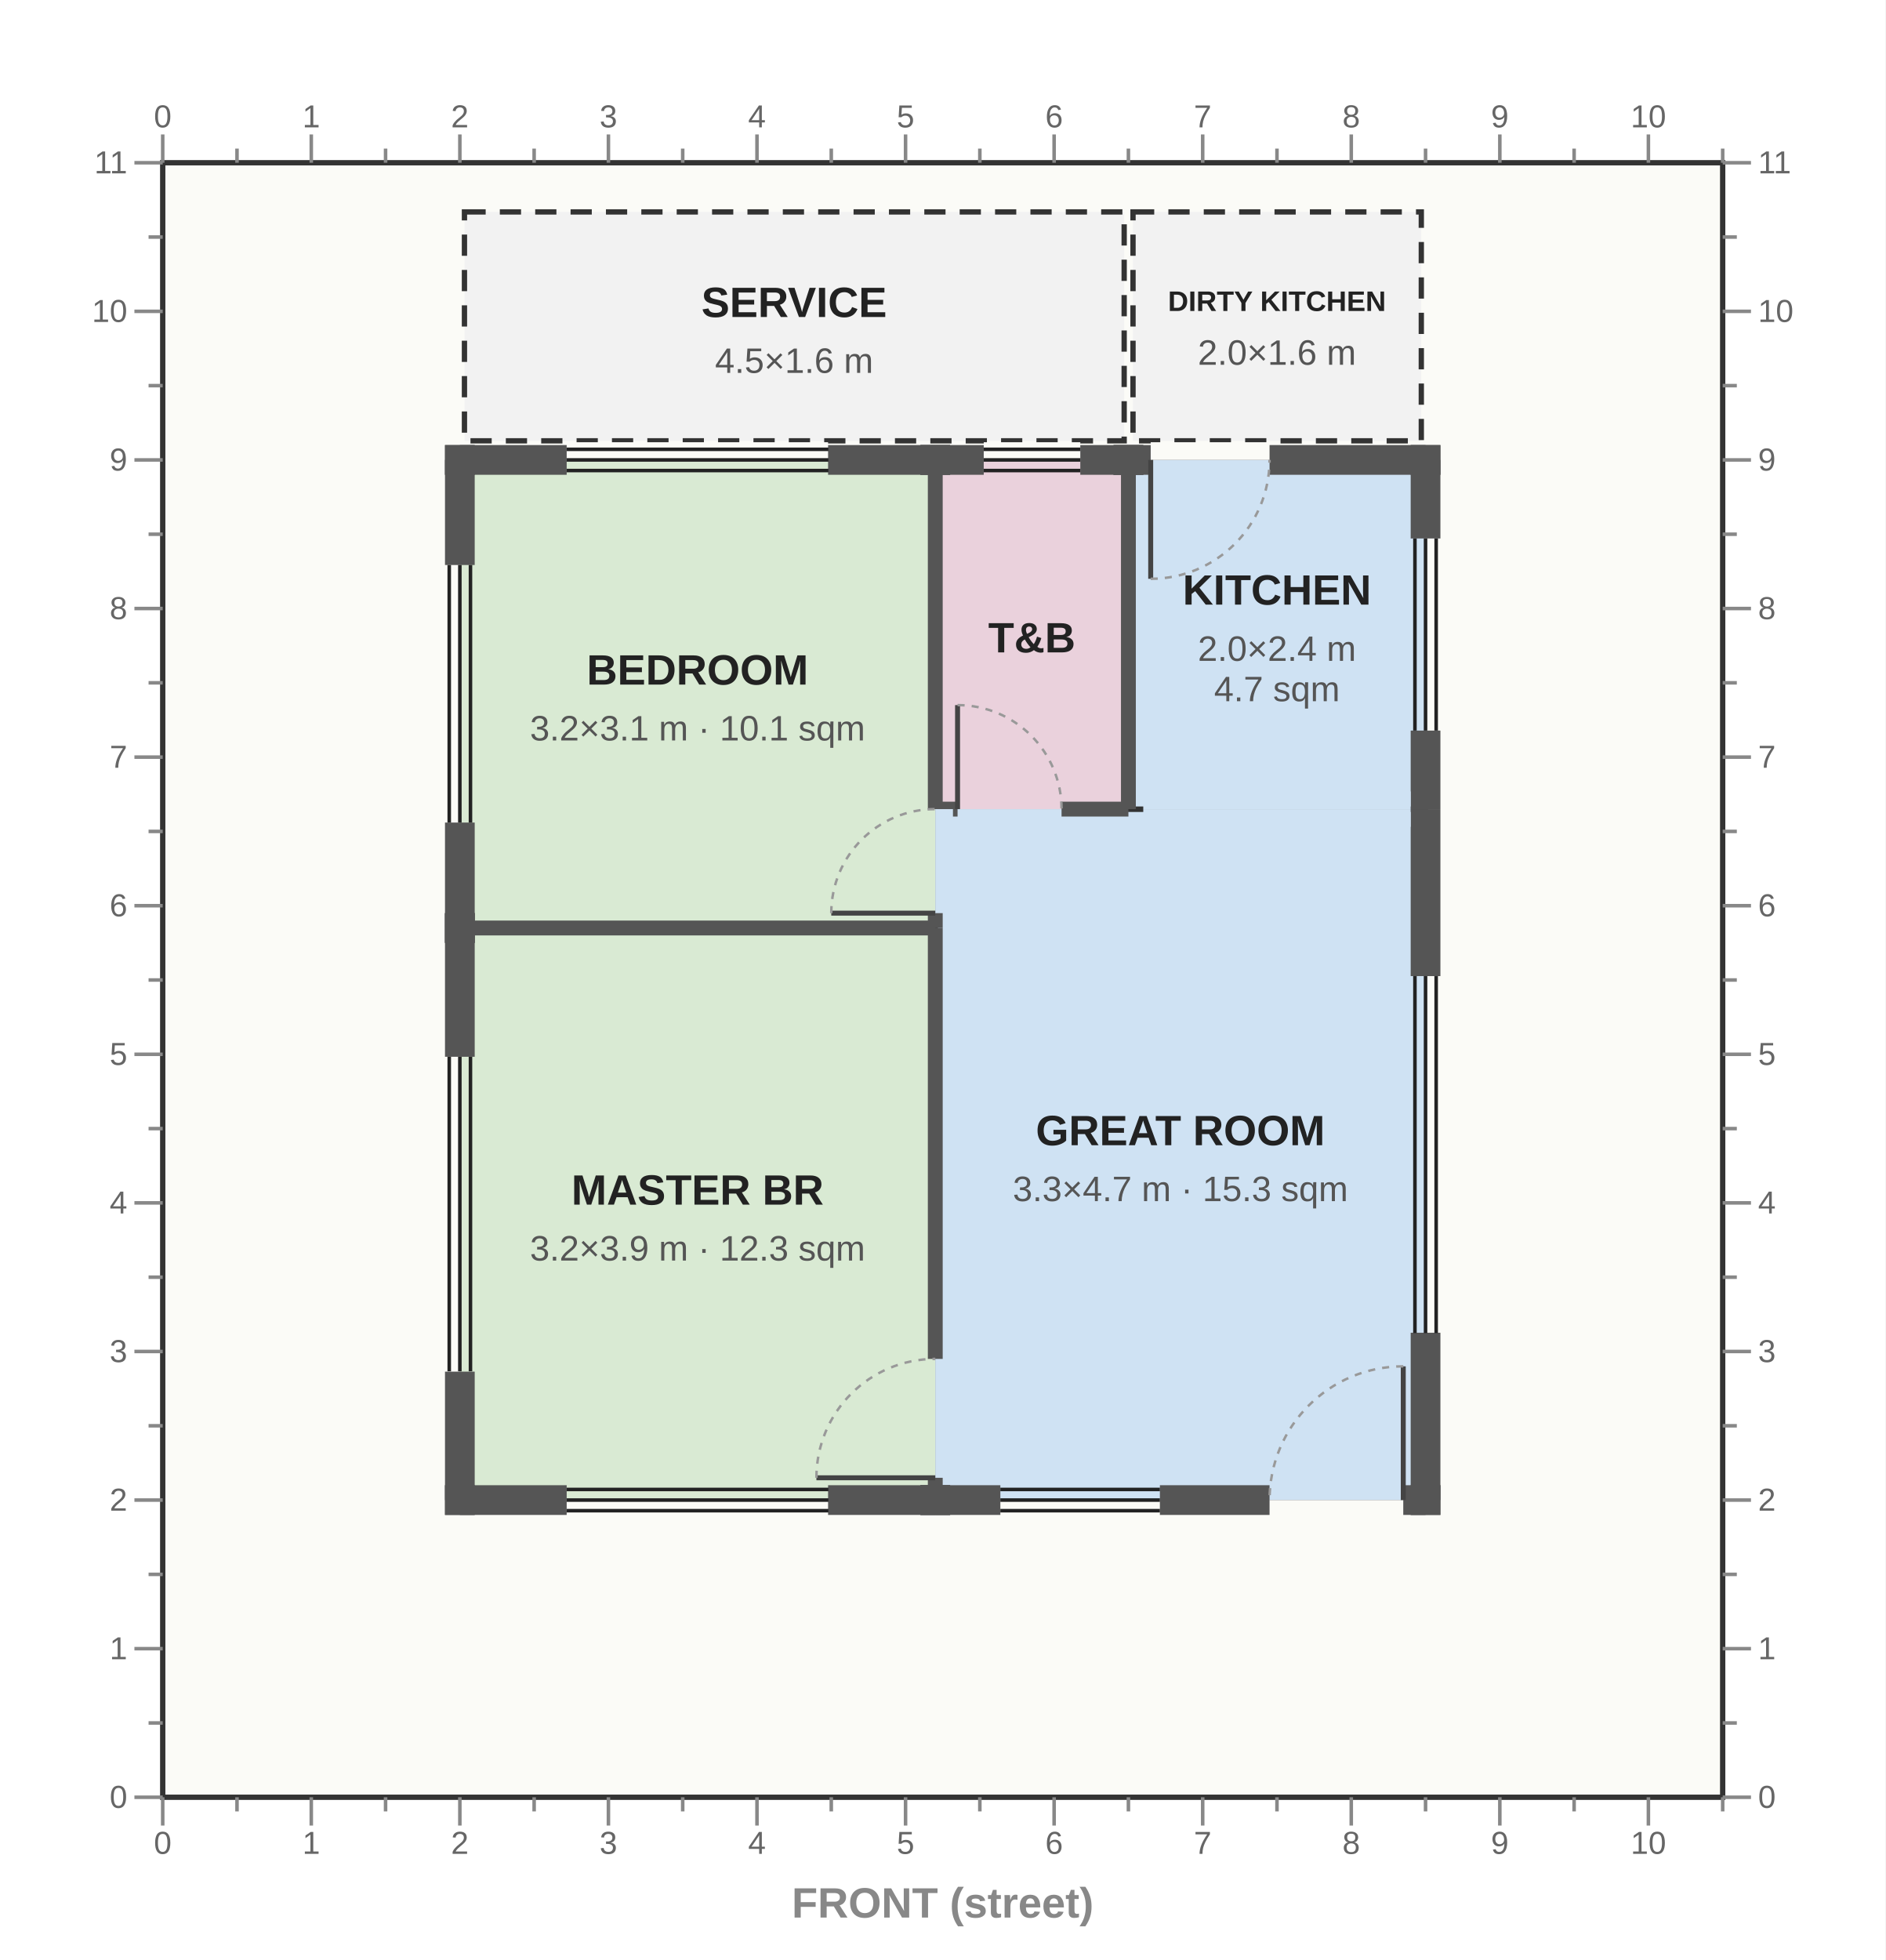
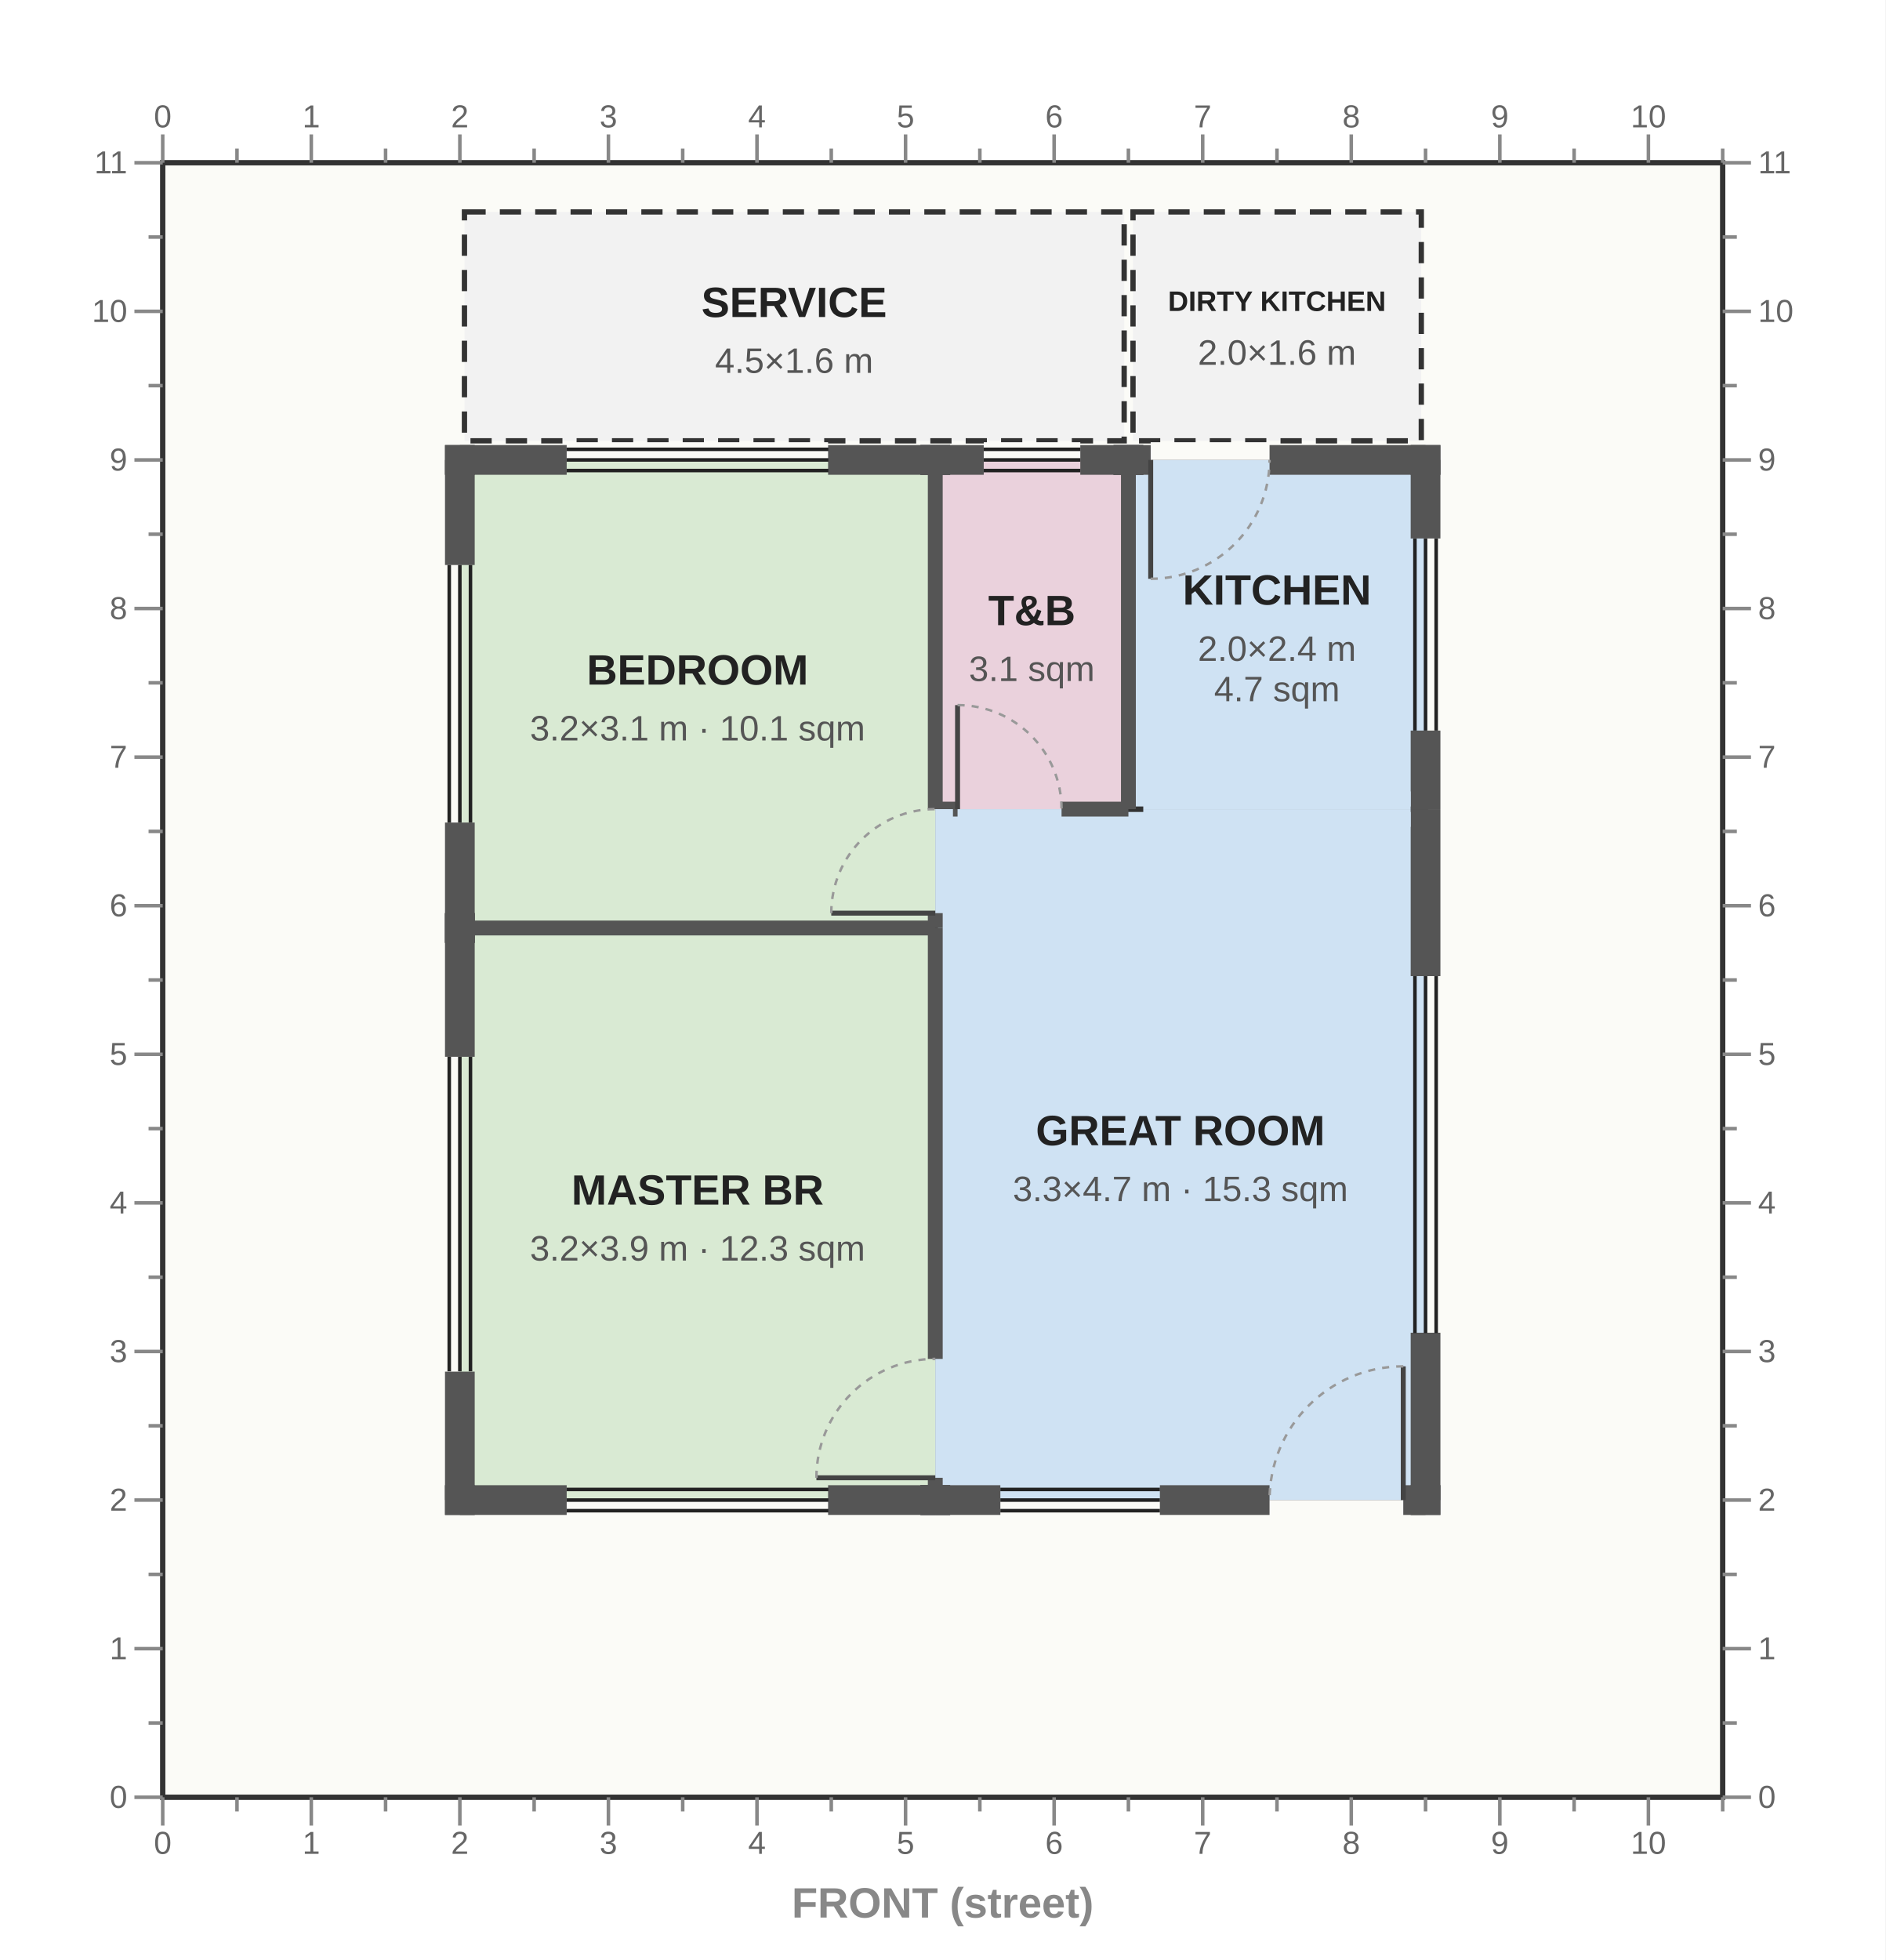
<svg xmlns="http://www.w3.org/2000/svg" width="533" height="554" viewBox="0 0 533 554">
  <rect x="0" y="0" width="533" height="554" fill="white" />
  <rect x="46.0" y="46.0" width="441.0" height="462.0" fill="#fbfbf7" stroke="#333" stroke-width="1.5" />
  <line x1="46.0" y1="46.0" x2="46.0" y2="38.0" stroke="#888" stroke-width="1" />
  <line x1="46.0" y1="508.0" x2="46.0" y2="516.0" stroke="#888" stroke-width="1" />
  <text x="46.0" y="36.0" text-anchor="middle" font-family="Arial" font-size="9" fill="#666">0</text>
  <text x="46.0" y="524.0" text-anchor="middle" font-family="Arial" font-size="9" fill="#666">0</text>
  <line x1="67.0" y1="46.0" x2="67.0" y2="42.0" stroke="#888" stroke-width="1" />
  <line x1="67.0" y1="508.0" x2="67.0" y2="512.0" stroke="#888" stroke-width="1" />
  <line x1="88.0" y1="46.0" x2="88.0" y2="38.0" stroke="#888" stroke-width="1" />
  <line x1="88.0" y1="508.0" x2="88.0" y2="516.0" stroke="#888" stroke-width="1" />
  <text x="88.0" y="36.0" text-anchor="middle" font-family="Arial" font-size="9" fill="#666">1</text>
  <text x="88.0" y="524.0" text-anchor="middle" font-family="Arial" font-size="9" fill="#666">1</text>
  <line x1="109.0" y1="46.0" x2="109.0" y2="42.0" stroke="#888" stroke-width="1" />
  <line x1="109.0" y1="508.0" x2="109.0" y2="512.0" stroke="#888" stroke-width="1" />
  <line x1="130.0" y1="46.0" x2="130.0" y2="38.0" stroke="#888" stroke-width="1" />
  <line x1="130.0" y1="508.0" x2="130.0" y2="516.0" stroke="#888" stroke-width="1" />
  <text x="130.0" y="36.0" text-anchor="middle" font-family="Arial" font-size="9" fill="#666">2</text>
  <text x="130.0" y="524.0" text-anchor="middle" font-family="Arial" font-size="9" fill="#666">2</text>
  <line x1="151.0" y1="46.0" x2="151.0" y2="42.0" stroke="#888" stroke-width="1" />
  <line x1="151.0" y1="508.0" x2="151.0" y2="512.0" stroke="#888" stroke-width="1" />
  <line x1="172.0" y1="46.0" x2="172.0" y2="38.0" stroke="#888" stroke-width="1" />
  <line x1="172.0" y1="508.0" x2="172.0" y2="516.0" stroke="#888" stroke-width="1" />
  <text x="172.0" y="36.0" text-anchor="middle" font-family="Arial" font-size="9" fill="#666">3</text>
  <text x="172.0" y="524.0" text-anchor="middle" font-family="Arial" font-size="9" fill="#666">3</text>
  <line x1="193.0" y1="46.0" x2="193.0" y2="42.0" stroke="#888" stroke-width="1" />
  <line x1="193.0" y1="508.0" x2="193.0" y2="512.0" stroke="#888" stroke-width="1" />
  <line x1="214.0" y1="46.0" x2="214.0" y2="38.0" stroke="#888" stroke-width="1" />
  <line x1="214.0" y1="508.0" x2="214.0" y2="516.0" stroke="#888" stroke-width="1" />
  <text x="214.0" y="36.0" text-anchor="middle" font-family="Arial" font-size="9" fill="#666">4</text>
  <text x="214.0" y="524.0" text-anchor="middle" font-family="Arial" font-size="9" fill="#666">4</text>
  <line x1="235.0" y1="46.0" x2="235.0" y2="42.0" stroke="#888" stroke-width="1" />
  <line x1="235.0" y1="508.0" x2="235.0" y2="512.0" stroke="#888" stroke-width="1" />
  <line x1="256.0" y1="46.0" x2="256.0" y2="38.0" stroke="#888" stroke-width="1" />
  <line x1="256.0" y1="508.0" x2="256.0" y2="516.0" stroke="#888" stroke-width="1" />
  <text x="256.0" y="36.0" text-anchor="middle" font-family="Arial" font-size="9" fill="#666">5</text>
  <text x="256.0" y="524.0" text-anchor="middle" font-family="Arial" font-size="9" fill="#666">5</text>
  <line x1="277.0" y1="46.0" x2="277.0" y2="42.0" stroke="#888" stroke-width="1" />
  <line x1="277.0" y1="508.0" x2="277.0" y2="512.0" stroke="#888" stroke-width="1" />
  <line x1="298.0" y1="46.0" x2="298.0" y2="38.0" stroke="#888" stroke-width="1" />
  <line x1="298.0" y1="508.0" x2="298.0" y2="516.0" stroke="#888" stroke-width="1" />
  <text x="298.0" y="36.0" text-anchor="middle" font-family="Arial" font-size="9" fill="#666">6</text>
  <text x="298.0" y="524.0" text-anchor="middle" font-family="Arial" font-size="9" fill="#666">6</text>
  <line x1="319.0" y1="46.0" x2="319.0" y2="42.0" stroke="#888" stroke-width="1" />
  <line x1="319.0" y1="508.0" x2="319.0" y2="512.0" stroke="#888" stroke-width="1" />
  <line x1="340.0" y1="46.0" x2="340.0" y2="38.0" stroke="#888" stroke-width="1" />
  <line x1="340.0" y1="508.0" x2="340.0" y2="516.0" stroke="#888" stroke-width="1" />
  <text x="340.0" y="36.0" text-anchor="middle" font-family="Arial" font-size="9" fill="#666">7</text>
  <text x="340.0" y="524.0" text-anchor="middle" font-family="Arial" font-size="9" fill="#666">7</text>
  <line x1="361.0" y1="46.0" x2="361.0" y2="42.0" stroke="#888" stroke-width="1" />
  <line x1="361.0" y1="508.0" x2="361.0" y2="512.0" stroke="#888" stroke-width="1" />
  <line x1="382.0" y1="46.0" x2="382.0" y2="38.0" stroke="#888" stroke-width="1" />
  <line x1="382.0" y1="508.0" x2="382.0" y2="516.0" stroke="#888" stroke-width="1" />
  <text x="382.0" y="36.0" text-anchor="middle" font-family="Arial" font-size="9" fill="#666">8</text>
  <text x="382.0" y="524.0" text-anchor="middle" font-family="Arial" font-size="9" fill="#666">8</text>
  <line x1="403.0" y1="46.0" x2="403.0" y2="42.0" stroke="#888" stroke-width="1" />
  <line x1="403.0" y1="508.0" x2="403.0" y2="512.0" stroke="#888" stroke-width="1" />
  <line x1="424.0" y1="46.0" x2="424.0" y2="38.0" stroke="#888" stroke-width="1" />
  <line x1="424.0" y1="508.0" x2="424.0" y2="516.0" stroke="#888" stroke-width="1" />
  <text x="424.0" y="36.0" text-anchor="middle" font-family="Arial" font-size="9" fill="#666">9</text>
  <text x="424.0" y="524.0" text-anchor="middle" font-family="Arial" font-size="9" fill="#666">9</text>
  <line x1="445.0" y1="46.0" x2="445.0" y2="42.0" stroke="#888" stroke-width="1" />
  <line x1="445.0" y1="508.0" x2="445.0" y2="512.0" stroke="#888" stroke-width="1" />
  <line x1="466.0" y1="46.0" x2="466.0" y2="38.0" stroke="#888" stroke-width="1" />
  <line x1="466.0" y1="508.0" x2="466.0" y2="516.0" stroke="#888" stroke-width="1" />
  <text x="466.0" y="36.0" text-anchor="middle" font-family="Arial" font-size="9" fill="#666">10</text>
  <text x="466.0" y="524.0" text-anchor="middle" font-family="Arial" font-size="9" fill="#666">10</text>
  <line x1="487.0" y1="46.0" x2="487.0" y2="42.0" stroke="#888" stroke-width="1" />
  <line x1="487.0" y1="508.0" x2="487.0" y2="512.0" stroke="#888" stroke-width="1" />
  <line x1="46.0" y1="508.0" x2="38.0" y2="508.0" stroke="#888" stroke-width="1" />
  <line x1="487.0" y1="508.0" x2="495.0" y2="508.0" stroke="#888" stroke-width="1" />
  <text x="36.0" y="511.0" text-anchor="end" font-family="Arial" font-size="9" fill="#666">0</text>
  <text x="497.0" y="511.0" text-anchor="start" font-family="Arial" font-size="9" fill="#666">0</text>
  <line x1="46.0" y1="487.0" x2="42.0" y2="487.0" stroke="#888" stroke-width="1" />
  <line x1="487.0" y1="487.0" x2="491.0" y2="487.0" stroke="#888" stroke-width="1" />
  <line x1="46.0" y1="466.0" x2="38.0" y2="466.0" stroke="#888" stroke-width="1" />
  <line x1="487.0" y1="466.0" x2="495.0" y2="466.0" stroke="#888" stroke-width="1" />
  <text x="36.0" y="469.0" text-anchor="end" font-family="Arial" font-size="9" fill="#666">1</text>
  <text x="497.0" y="469.0" text-anchor="start" font-family="Arial" font-size="9" fill="#666">1</text>
  <line x1="46.0" y1="445.0" x2="42.0" y2="445.0" stroke="#888" stroke-width="1" />
  <line x1="487.0" y1="445.0" x2="491.0" y2="445.0" stroke="#888" stroke-width="1" />
  <line x1="46.0" y1="424.0" x2="38.0" y2="424.0" stroke="#888" stroke-width="1" />
  <line x1="487.0" y1="424.0" x2="495.0" y2="424.0" stroke="#888" stroke-width="1" />
  <text x="36.0" y="427.0" text-anchor="end" font-family="Arial" font-size="9" fill="#666">2</text>
  <text x="497.0" y="427.0" text-anchor="start" font-family="Arial" font-size="9" fill="#666">2</text>
  <line x1="46.0" y1="403.0" x2="42.0" y2="403.0" stroke="#888" stroke-width="1" />
  <line x1="487.0" y1="403.0" x2="491.0" y2="403.0" stroke="#888" stroke-width="1" />
  <line x1="46.0" y1="382.0" x2="38.0" y2="382.0" stroke="#888" stroke-width="1" />
  <line x1="487.0" y1="382.0" x2="495.0" y2="382.0" stroke="#888" stroke-width="1" />
  <text x="36.0" y="385.0" text-anchor="end" font-family="Arial" font-size="9" fill="#666">3</text>
  <text x="497.0" y="385.0" text-anchor="start" font-family="Arial" font-size="9" fill="#666">3</text>
  <line x1="46.0" y1="361.0" x2="42.0" y2="361.0" stroke="#888" stroke-width="1" />
  <line x1="487.0" y1="361.0" x2="491.0" y2="361.0" stroke="#888" stroke-width="1" />
  <line x1="46.0" y1="340.0" x2="38.0" y2="340.0" stroke="#888" stroke-width="1" />
  <line x1="487.0" y1="340.0" x2="495.0" y2="340.0" stroke="#888" stroke-width="1" />
  <text x="36.0" y="343.0" text-anchor="end" font-family="Arial" font-size="9" fill="#666">4</text>
  <text x="497.0" y="343.0" text-anchor="start" font-family="Arial" font-size="9" fill="#666">4</text>
  <line x1="46.0" y1="319.0" x2="42.0" y2="319.0" stroke="#888" stroke-width="1" />
  <line x1="487.0" y1="319.0" x2="491.0" y2="319.0" stroke="#888" stroke-width="1" />
  <line x1="46.0" y1="298.0" x2="38.0" y2="298.0" stroke="#888" stroke-width="1" />
  <line x1="487.0" y1="298.0" x2="495.0" y2="298.0" stroke="#888" stroke-width="1" />
  <text x="36.0" y="301.0" text-anchor="end" font-family="Arial" font-size="9" fill="#666">5</text>
  <text x="497.0" y="301.0" text-anchor="start" font-family="Arial" font-size="9" fill="#666">5</text>
  <line x1="46.0" y1="277.0" x2="42.0" y2="277.0" stroke="#888" stroke-width="1" />
  <line x1="487.0" y1="277.0" x2="491.0" y2="277.0" stroke="#888" stroke-width="1" />
  <line x1="46.0" y1="256.0" x2="38.0" y2="256.0" stroke="#888" stroke-width="1" />
  <line x1="487.0" y1="256.0" x2="495.0" y2="256.0" stroke="#888" stroke-width="1" />
  <text x="36.0" y="259.0" text-anchor="end" font-family="Arial" font-size="9" fill="#666">6</text>
  <text x="497.0" y="259.0" text-anchor="start" font-family="Arial" font-size="9" fill="#666">6</text>
  <line x1="46.0" y1="235.0" x2="42.0" y2="235.0" stroke="#888" stroke-width="1" />
  <line x1="487.0" y1="235.0" x2="491.0" y2="235.0" stroke="#888" stroke-width="1" />
  <line x1="46.0" y1="214.0" x2="38.0" y2="214.0" stroke="#888" stroke-width="1" />
  <line x1="487.0" y1="214.0" x2="495.0" y2="214.0" stroke="#888" stroke-width="1" />
  <text x="36.0" y="217.0" text-anchor="end" font-family="Arial" font-size="9" fill="#666">7</text>
  <text x="497.0" y="217.0" text-anchor="start" font-family="Arial" font-size="9" fill="#666">7</text>
  <line x1="46.0" y1="193.0" x2="42.0" y2="193.0" stroke="#888" stroke-width="1" />
  <line x1="487.0" y1="193.0" x2="491.0" y2="193.0" stroke="#888" stroke-width="1" />
  <line x1="46.0" y1="172.0" x2="38.0" y2="172.0" stroke="#888" stroke-width="1" />
  <line x1="487.0" y1="172.0" x2="495.0" y2="172.0" stroke="#888" stroke-width="1" />
  <text x="36.0" y="175.0" text-anchor="end" font-family="Arial" font-size="9" fill="#666">8</text>
  <text x="497.0" y="175.0" text-anchor="start" font-family="Arial" font-size="9" fill="#666">8</text>
  <line x1="46.0" y1="151.0" x2="42.0" y2="151.0" stroke="#888" stroke-width="1" />
  <line x1="487.0" y1="151.0" x2="491.0" y2="151.0" stroke="#888" stroke-width="1" />
  <line x1="46.0" y1="130.0" x2="38.0" y2="130.0" stroke="#888" stroke-width="1" />
  <line x1="487.0" y1="130.0" x2="495.0" y2="130.0" stroke="#888" stroke-width="1" />
  <text x="36.0" y="133.0" text-anchor="end" font-family="Arial" font-size="9" fill="#666">9</text>
  <text x="497.0" y="133.0" text-anchor="start" font-family="Arial" font-size="9" fill="#666">9</text>
  <line x1="46.0" y1="109.0" x2="42.0" y2="109.0" stroke="#888" stroke-width="1" />
  <line x1="487.0" y1="109.0" x2="491.0" y2="109.0" stroke="#888" stroke-width="1" />
  <line x1="46.0" y1="88.0" x2="38.0" y2="88.0" stroke="#888" stroke-width="1" />
  <line x1="487.0" y1="88.0" x2="495.0" y2="88.0" stroke="#888" stroke-width="1" />
  <text x="36.0" y="91.0" text-anchor="end" font-family="Arial" font-size="9" fill="#666">10</text>
  <text x="497.0" y="91.0" text-anchor="start" font-family="Arial" font-size="9" fill="#666">10</text>
  <line x1="46.0" y1="67.0" x2="42.0" y2="67.0" stroke="#888" stroke-width="1" />
  <line x1="487.0" y1="67.0" x2="491.0" y2="67.0" stroke="#888" stroke-width="1" />
  <line x1="46.0" y1="46.0" x2="38.0" y2="46.0" stroke="#888" stroke-width="1" />
  <line x1="487.0" y1="46.0" x2="495.0" y2="46.0" stroke="#888" stroke-width="1" />
  <text x="36.0" y="49.0" text-anchor="end" font-family="Arial" font-size="9" fill="#666">11</text>
  <text x="497.0" y="49.0" text-anchor="start" font-family="Arial" font-size="9" fill="#666">11</text>
  <rect x="130.0" y="130.0" width="273.0" height="294.0" fill="none" stroke="#9aa" stroke-width="1" stroke-dasharray="3 3" />
  <rect x="320.3" y="59.9" width="81.5" height="64.7" fill="#f2f2f2" stroke="#333" stroke-width="1.5" stroke-dasharray="6 4" />
  <text x="361.0" y="87.9" text-anchor="middle" font-family="Arial" font-size="8" font-weight="bold" fill="#222">DIRTY KITCHEN</text>
  <text x="361.0" y="103.1" text-anchor="middle" font-family="Arial" font-size="10" fill="#555">2.0×1.6 m</text>
  <rect x="131.3" y="59.9" width="186.5" height="64.7" fill="#f2f2f2" stroke="#333" stroke-width="1.5" stroke-dasharray="6 4" />
  <text x="224.5" y="89.6" text-anchor="middle" font-family="Arial" font-size="12" font-weight="bold" fill="#222">SERVICE</text>
  <text x="224.5" y="105.4" text-anchor="middle" font-family="Arial" font-size="10" fill="#555">4.5×1.6 m</text>
  <rect x="130.0" y="262.3" width="134.4" height="161.7" fill="#d9ead3" stroke="#333" stroke-width="1.5" />
  <text x="197.2" y="340.5" text-anchor="middle" font-family="Arial" font-size="12" font-weight="bold" fill="#222">MASTER BR</text>
  <text x="197.2" y="356.3" text-anchor="middle" font-family="Arial" font-size="10" fill="#555">3.2×3.9 m · 12.3 sqm</text>
  <rect x="130.0" y="130.0" width="134.4" height="132.3" fill="#d9ead3" stroke="#333" stroke-width="1.5" />
  <text x="197.2" y="193.5" text-anchor="middle" font-family="Arial" font-size="12" font-weight="bold" fill="#222">BEDROOM</text>
  <text x="197.2" y="209.3" text-anchor="middle" font-family="Arial" font-size="10" fill="#555">3.2×3.1 m · 10.1 sqm</text>
  <rect x="264.4" y="130.0" width="54.6" height="98.7" fill="#ead1dc" stroke="#333" stroke-width="1.5" />
-   <text x="291.7" y="184.4" text-anchor="middle" font-family="Arial" font-size="12" font-weight="bold" fill="#222">T&amp;B</text>
+   <text x="291.7" y="176.7" text-anchor="middle" font-family="Arial" font-size="12" font-weight="bold" fill="#222">T&amp;B</text>
+   <text x="291.7" y="192.5" text-anchor="middle" font-family="Arial" font-size="10" fill="#555">3.1 sqm</text>
  <rect x="264.4" y="228.7" width="138.6" height="195.3" fill="#cfe2f3" stroke="#333" stroke-width="1.5" />
  <text x="333.7" y="323.7" text-anchor="middle" font-family="Arial" font-size="12" font-weight="bold" fill="#222">GREAT ROOM</text>
  <text x="333.7" y="339.5" text-anchor="middle" font-family="Arial" font-size="10" fill="#555">3.3×4.7 m · 15.3 sqm</text>
  <rect x="319.0" y="130.0" width="84.0" height="98.7" fill="#cfe2f3" stroke="#333" stroke-width="1.5" />
  <text x="361.0" y="170.9" text-anchor="middle" font-family="Arial" font-size="12" font-weight="bold" fill="#222">KITCHEN</text>
  <text x="361.0" y="186.8" text-anchor="middle" font-family="Arial" font-size="10" fill="#555">2.0×2.4 m</text>
  <text x="361.0" y="198.2" text-anchor="middle" font-family="Arial" font-size="10" fill="#555">4.7 sqm</text>
  <text x="266.5" y="542.0" text-anchor="middle" font-family="Arial" font-size="12" font-weight="bold" fill="#888">FRONT (street)</text>
  <rect x="130.00" y="260.20" width="134.40" height="4.20" fill="#555" stroke="none" />
  <rect x="262.30" y="262.30" width="4.20" height="161.70" fill="#555" stroke="none" />
  <rect x="262.30" y="130.00" width="4.20" height="98.70" fill="#555" stroke="none" />
  <rect x="262.30" y="228.70" width="4.20" height="33.60" fill="#555" stroke="none" />
  <rect x="264.40" y="226.60" width="54.60" height="4.20" fill="#555" stroke="none" />
  <rect x="316.90" y="130.00" width="4.20" height="98.70" fill="#555" stroke="none" />
  <rect x="130.00" y="419.80" width="134.40" height="8.40" fill="#555" stroke="none" />
  <rect x="125.80" y="262.30" width="8.40" height="161.70" fill="#555" stroke="none" />
  <rect x="130.00" y="125.80" width="134.40" height="8.40" fill="#555" stroke="none" />
  <rect x="125.80" y="130.00" width="8.40" height="132.30" fill="#555" stroke="none" />
  <rect x="264.40" y="125.80" width="54.60" height="8.40" fill="#555" stroke="none" />
  <rect x="264.40" y="419.80" width="138.60" height="8.40" fill="#555" stroke="none" />
  <rect x="398.80" y="228.70" width="8.40" height="195.30" fill="#555" stroke="none" />
  <rect x="319.00" y="125.80" width="84.00" height="8.40" fill="#555" stroke="none" />
  <rect x="398.80" y="130.00" width="8.40" height="98.70" fill="#555" stroke="none" />
  <rect x="125.80" y="258.10" width="8.40" height="8.40" fill="#555" stroke="none" />
  <rect x="260.20" y="419.80" width="8.40" height="8.40" fill="#555" stroke="none" />
  <rect x="260.20" y="125.80" width="8.40" height="8.40" fill="#555" stroke="none" />
  <rect x="314.80" y="125.80" width="8.40" height="8.40" fill="#555" stroke="none" />
  <rect x="125.80" y="419.80" width="8.40" height="8.40" fill="#555" stroke="none" />
  <rect x="260.20" y="419.80" width="8.40" height="8.40" fill="#555" stroke="none" />
  <rect x="125.80" y="419.80" width="8.40" height="8.40" fill="#555" stroke="none" />
  <rect x="125.80" y="258.10" width="8.40" height="8.40" fill="#555" stroke="none" />
  <rect x="125.80" y="125.80" width="8.40" height="8.40" fill="#555" stroke="none" />
  <rect x="260.20" y="125.80" width="8.40" height="8.40" fill="#555" stroke="none" />
  <rect x="125.80" y="258.10" width="8.40" height="8.40" fill="#555" stroke="none" />
  <rect x="125.80" y="125.80" width="8.40" height="8.40" fill="#555" stroke="none" />
  <rect x="260.20" y="125.80" width="8.40" height="8.40" fill="#555" stroke="none" />
  <rect x="314.80" y="125.80" width="8.40" height="8.40" fill="#555" stroke="none" />
  <rect x="260.20" y="419.80" width="8.40" height="8.40" fill="#555" stroke="none" />
  <rect x="398.80" y="419.80" width="8.40" height="8.40" fill="#555" stroke="none" />
  <rect x="398.80" y="419.80" width="8.40" height="8.40" fill="#555" stroke="none" />
  <rect x="314.80" y="125.80" width="8.40" height="8.40" fill="#555" stroke="none" />
  <rect x="398.80" y="125.80" width="8.40" height="8.40" fill="#555" stroke="none" />
  <rect x="398.80" y="125.80" width="8.40" height="8.40" fill="#555" stroke="none" />
  <rect x="323.2" y="223.7" width="75.6" height="5.0" fill="#cfe2f3" stroke="none" />
  <rect x="323.2" y="228.7" width="75.6" height="5.0" fill="#cfe2f3" stroke="none" />
  <rect x="259.4" y="384.1" width="5.0" height="33.6" fill="#d9ead3" stroke="none" />
  <rect x="264.4" y="384.1" width="5.0" height="33.6" fill="#cfe2f3" stroke="none" />
  <line x1="264.4" y1="417.7" x2="230.8" y2="417.7" stroke="#444" stroke-width="1.4" />
  <path d="M 230.8 417.7 A 33.6 33.6 0 0 1 264.4 384.1" fill="none" stroke="#999" stroke-width="0.7" stroke-dasharray="2 2" />
  <rect x="259.4" y="228.7" width="5.0" height="29.4" fill="#d9ead3" stroke="none" />
  <rect x="264.4" y="228.7" width="5.0" height="29.4" fill="#cfe2f3" stroke="none" />
  <line x1="264.4" y1="258.1" x2="235.0" y2="258.1" stroke="#444" stroke-width="1.4" />
  <path d="M 235.0 258.1 A 29.4 29.4 0 0 1 264.4 228.7" fill="none" stroke="#999" stroke-width="0.7" stroke-dasharray="2 2" />
  <rect x="270.7" y="223.7" width="29.4" height="5.0" fill="#ead1dc" stroke="none" />
  <rect x="270.7" y="228.7" width="29.4" height="5.0" fill="#cfe2f3" stroke="none" />
  <line x1="270.7" y1="228.7" x2="270.7" y2="199.3" stroke="#444" stroke-width="1.4" />
  <path d="M 270.7 199.3 A 29.4 29.4 0 0 1 300.1 228.7" fill="none" stroke="#999" stroke-width="0.7" stroke-dasharray="2 2" />
  <rect x="358.9" y="419.0" width="37.8" height="5.0" fill="#cfe2f3" stroke="none" />
  <rect x="358.9" y="424.0" width="37.8" height="5.0" fill="#fbfbf7" stroke="none" />
  <line x1="396.7" y1="424.0" x2="396.7" y2="386.2" stroke="#444" stroke-width="1.4" />
  <path d="M 396.7 386.2 A 37.8 37.8 0 0 0 358.9 424.0" fill="none" stroke="#999" stroke-width="0.7" stroke-dasharray="2 2" />
  <rect x="325.3" y="130.0" width="33.6" height="5.0" fill="#cfe2f3" stroke="none" />
  <rect x="325.3" y="125.0" width="33.6" height="5.0" fill="#fbfbf7" stroke="none" />
  <line x1="325.3" y1="130.0" x2="325.3" y2="163.6" stroke="#444" stroke-width="1.4" />
  <path d="M 325.3 163.6 A 33.6 33.6 0 0 0 358.9 130.0" fill="none" stroke="#999" stroke-width="0.7" stroke-dasharray="2 2" />
  <rect x="130.0" y="298.7" width="5.0" height="89.0" fill="#d9ead3" stroke="none" />
  <rect x="125.0" y="298.7" width="5.0" height="89.0" fill="#fbfbf7" stroke="none" />
  <line x1="127.0" y1="387.6" x2="127.0" y2="298.7" stroke="#222" stroke-width="1.0" />
  <line x1="130.0" y1="387.6" x2="130.0" y2="298.7" stroke="#222" stroke-width="1.0" />
  <line x1="133.0" y1="387.6" x2="133.0" y2="298.7" stroke="#222" stroke-width="1.0" />
  <rect x="160.2" y="419.0" width="73.9" height="5.0" fill="#d9ead3" stroke="none" />
  <rect x="160.2" y="424.0" width="73.9" height="5.0" fill="#fbfbf7" stroke="none" />
  <line x1="160.2" y1="421.0" x2="234.2" y2="421.0" stroke="#222" stroke-width="1.0" />
  <line x1="160.2" y1="424.0" x2="234.2" y2="424.0" stroke="#222" stroke-width="1.0" />
  <line x1="160.2" y1="427.0" x2="234.2" y2="427.0" stroke="#222" stroke-width="1.0" />
  <rect x="160.2" y="130.0" width="73.9" height="5.0" fill="#d9ead3" stroke="none" />
  <rect x="160.2" y="125.0" width="73.9" height="5.0" fill="#fbfbf7" stroke="none" />
  <line x1="160.2" y1="127.0" x2="234.2" y2="127.0" stroke="#222" stroke-width="1.0" />
  <line x1="160.2" y1="130.0" x2="234.2" y2="130.0" stroke="#222" stroke-width="1.0" />
  <line x1="160.2" y1="133.0" x2="234.2" y2="133.0" stroke="#222" stroke-width="1.0" />
  <rect x="130.0" y="159.7" width="5.0" height="72.8" fill="#d9ead3" stroke="none" />
  <rect x="125.0" y="159.7" width="5.0" height="72.8" fill="#fbfbf7" stroke="none" />
  <line x1="127.0" y1="232.5" x2="127.0" y2="159.7" stroke="#222" stroke-width="1.0" />
  <line x1="130.0" y1="232.5" x2="130.0" y2="159.7" stroke="#222" stroke-width="1.0" />
  <line x1="133.0" y1="232.5" x2="133.0" y2="159.7" stroke="#222" stroke-width="1.0" />
  <rect x="278.1" y="130.0" width="27.3" height="5.0" fill="#ead1dc" stroke="none" />
  <rect x="278.1" y="125.0" width="27.3" height="5.0" fill="#fbfbf7" stroke="none" />
  <line x1="278.1" y1="127.0" x2="305.4" y2="127.0" stroke="#222" stroke-width="1.0" />
  <line x1="278.1" y1="130.0" x2="305.4" y2="130.0" stroke="#222" stroke-width="1.0" />
  <line x1="278.1" y1="133.0" x2="305.4" y2="133.0" stroke="#222" stroke-width="1.0" />
  <rect x="398.0" y="275.9" width="5.0" height="100.8" fill="#cfe2f3" stroke="none" />
  <rect x="403.0" y="275.9" width="5.0" height="100.8" fill="#fbfbf7" stroke="none" />
  <line x1="400.0" y1="376.8" x2="400.0" y2="275.9" stroke="#222" stroke-width="1.0" />
  <line x1="403.0" y1="376.8" x2="403.0" y2="275.9" stroke="#222" stroke-width="1.0" />
  <line x1="406.0" y1="376.8" x2="406.0" y2="275.9" stroke="#222" stroke-width="1.0" />
  <rect x="282.8" y="419.0" width="45.1" height="5.0" fill="#cfe2f3" stroke="none" />
  <rect x="282.8" y="424.0" width="45.1" height="5.0" fill="#fbfbf7" stroke="none" />
  <line x1="282.8" y1="421.0" x2="327.9" y2="421.0" stroke="#222" stroke-width="1.0" />
  <line x1="282.8" y1="424.0" x2="327.9" y2="424.0" stroke="#222" stroke-width="1.0" />
  <line x1="282.8" y1="427.0" x2="327.9" y2="427.0" stroke="#222" stroke-width="1.0" />
  <rect x="398.0" y="152.2" width="5.0" height="54.3" fill="#cfe2f3" stroke="none" />
  <rect x="403.0" y="152.2" width="5.0" height="54.3" fill="#fbfbf7" stroke="none" />
  <line x1="400.0" y1="206.5" x2="400.0" y2="152.2" stroke="#222" stroke-width="1.0" />
  <line x1="403.0" y1="206.5" x2="403.0" y2="152.2" stroke="#222" stroke-width="1.0" />
  <line x1="406.0" y1="206.5" x2="406.0" y2="152.2" stroke="#222" stroke-width="1.0" />
</svg>
